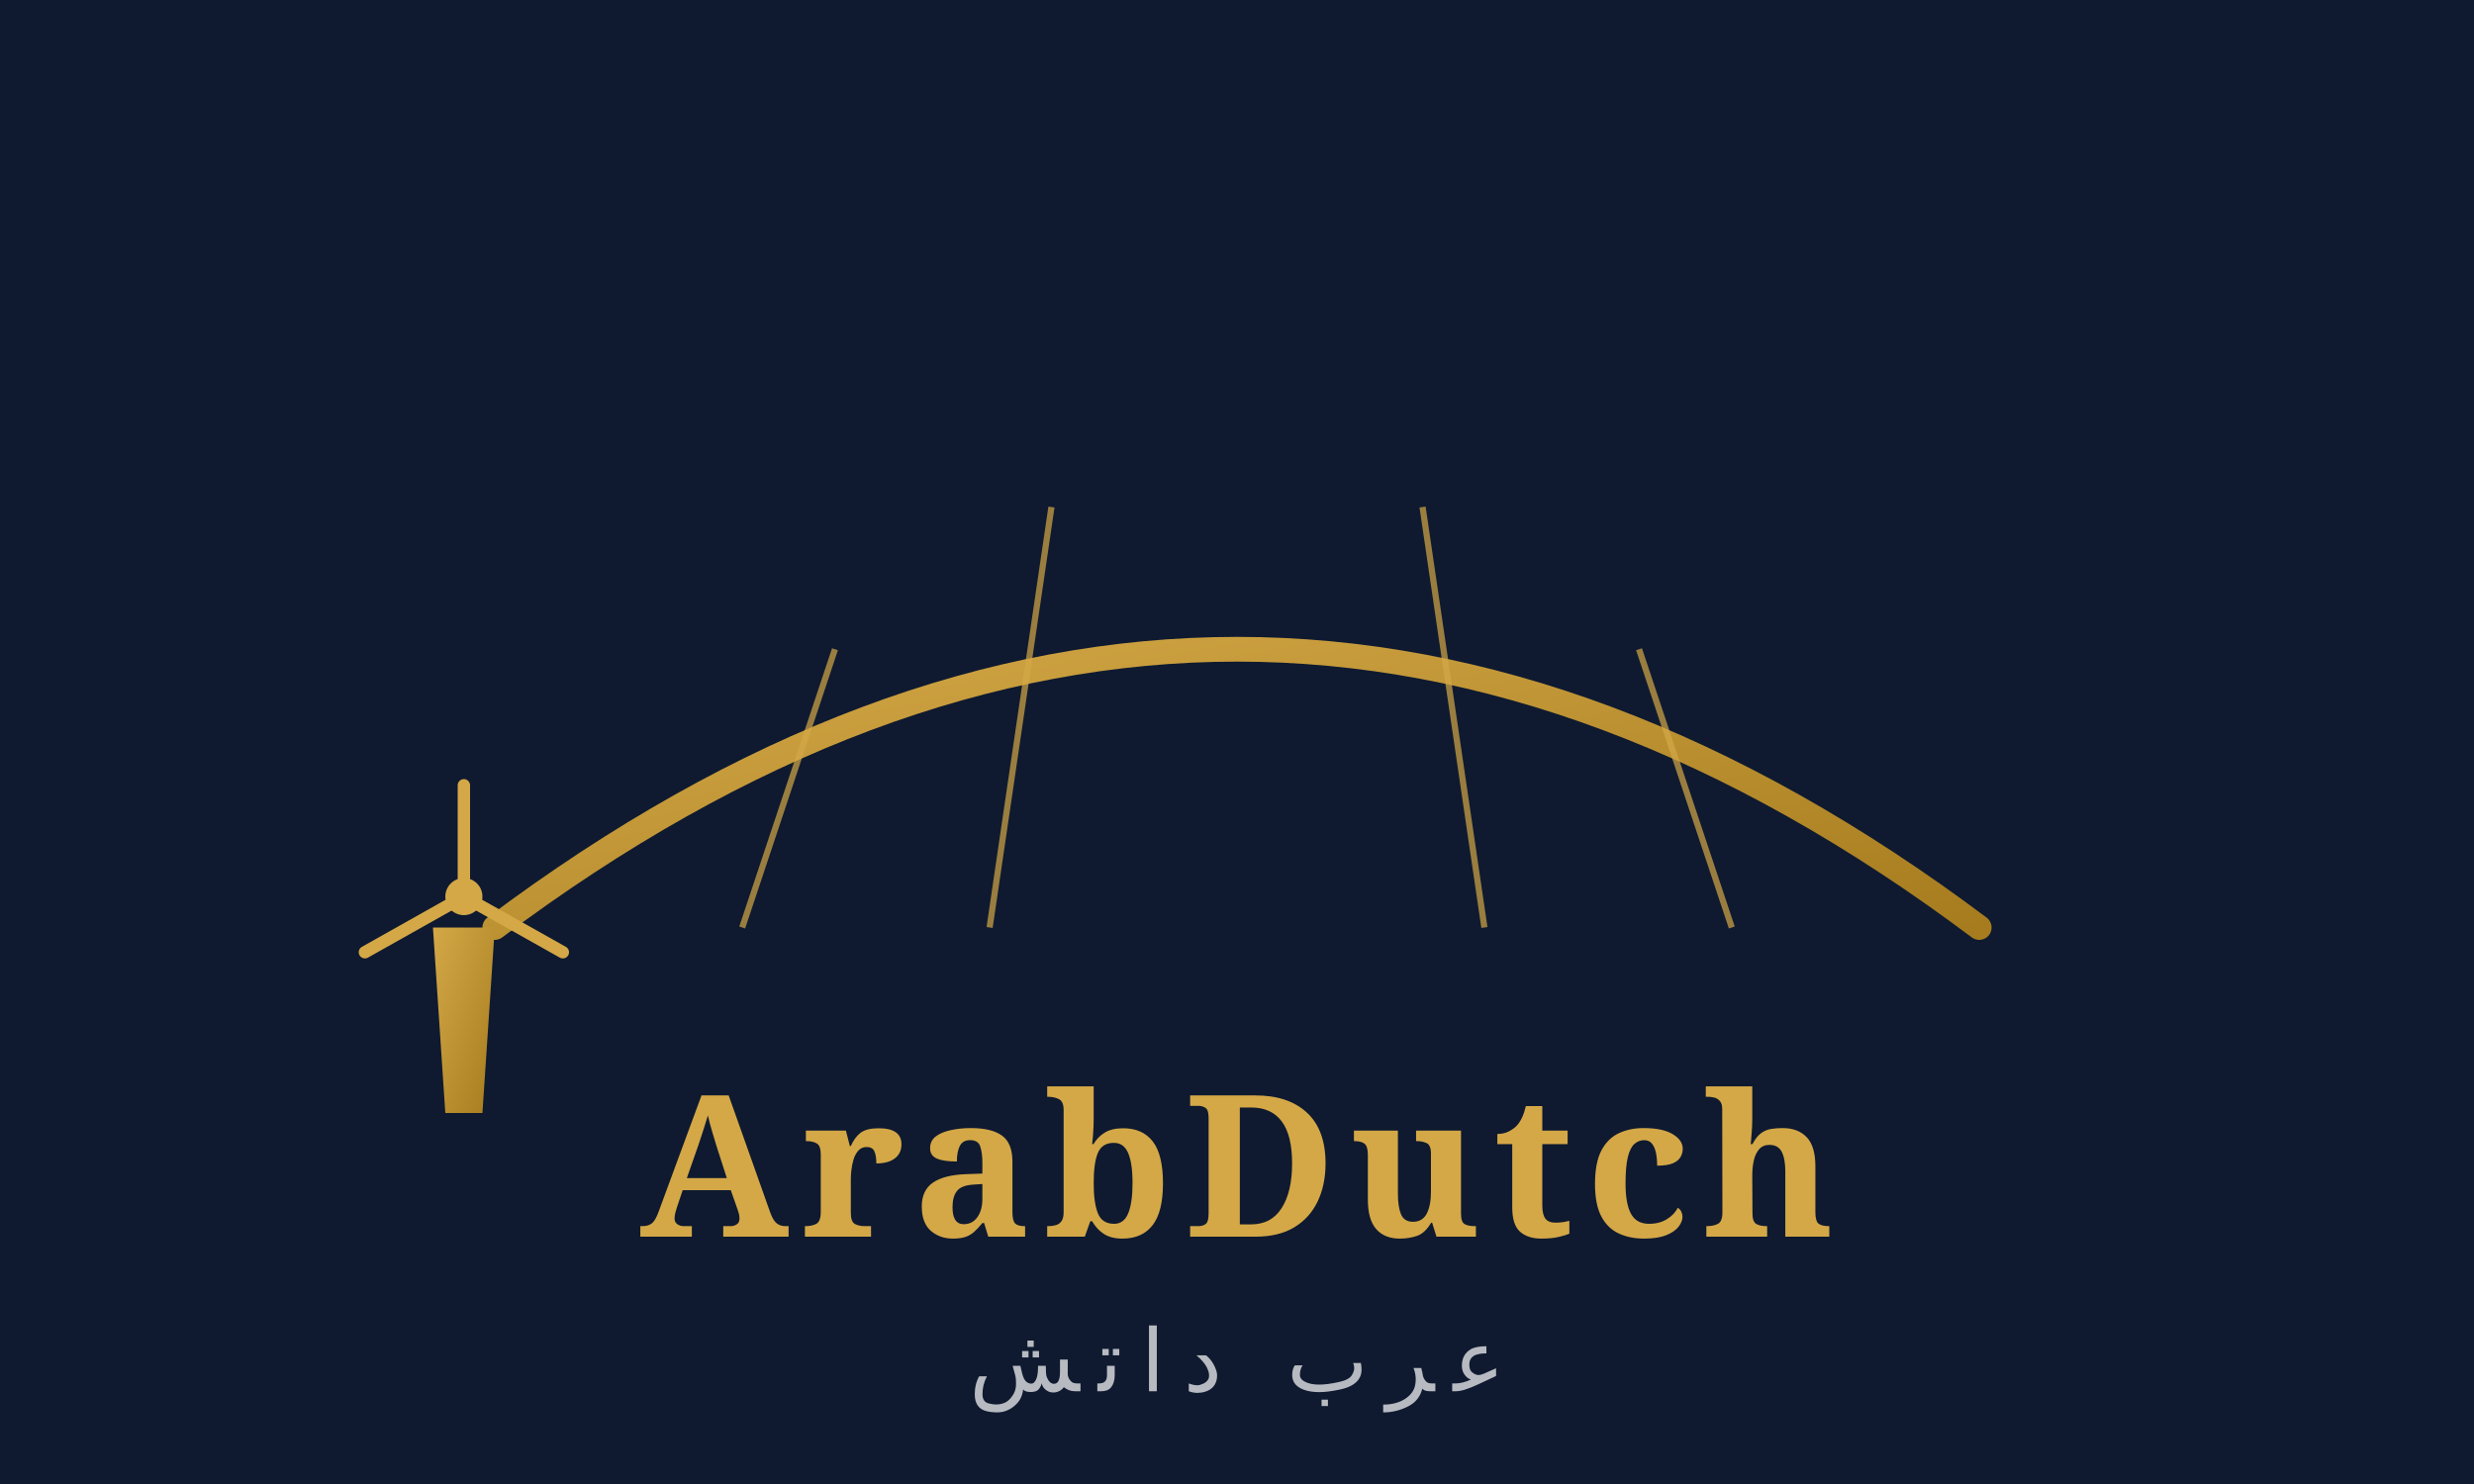
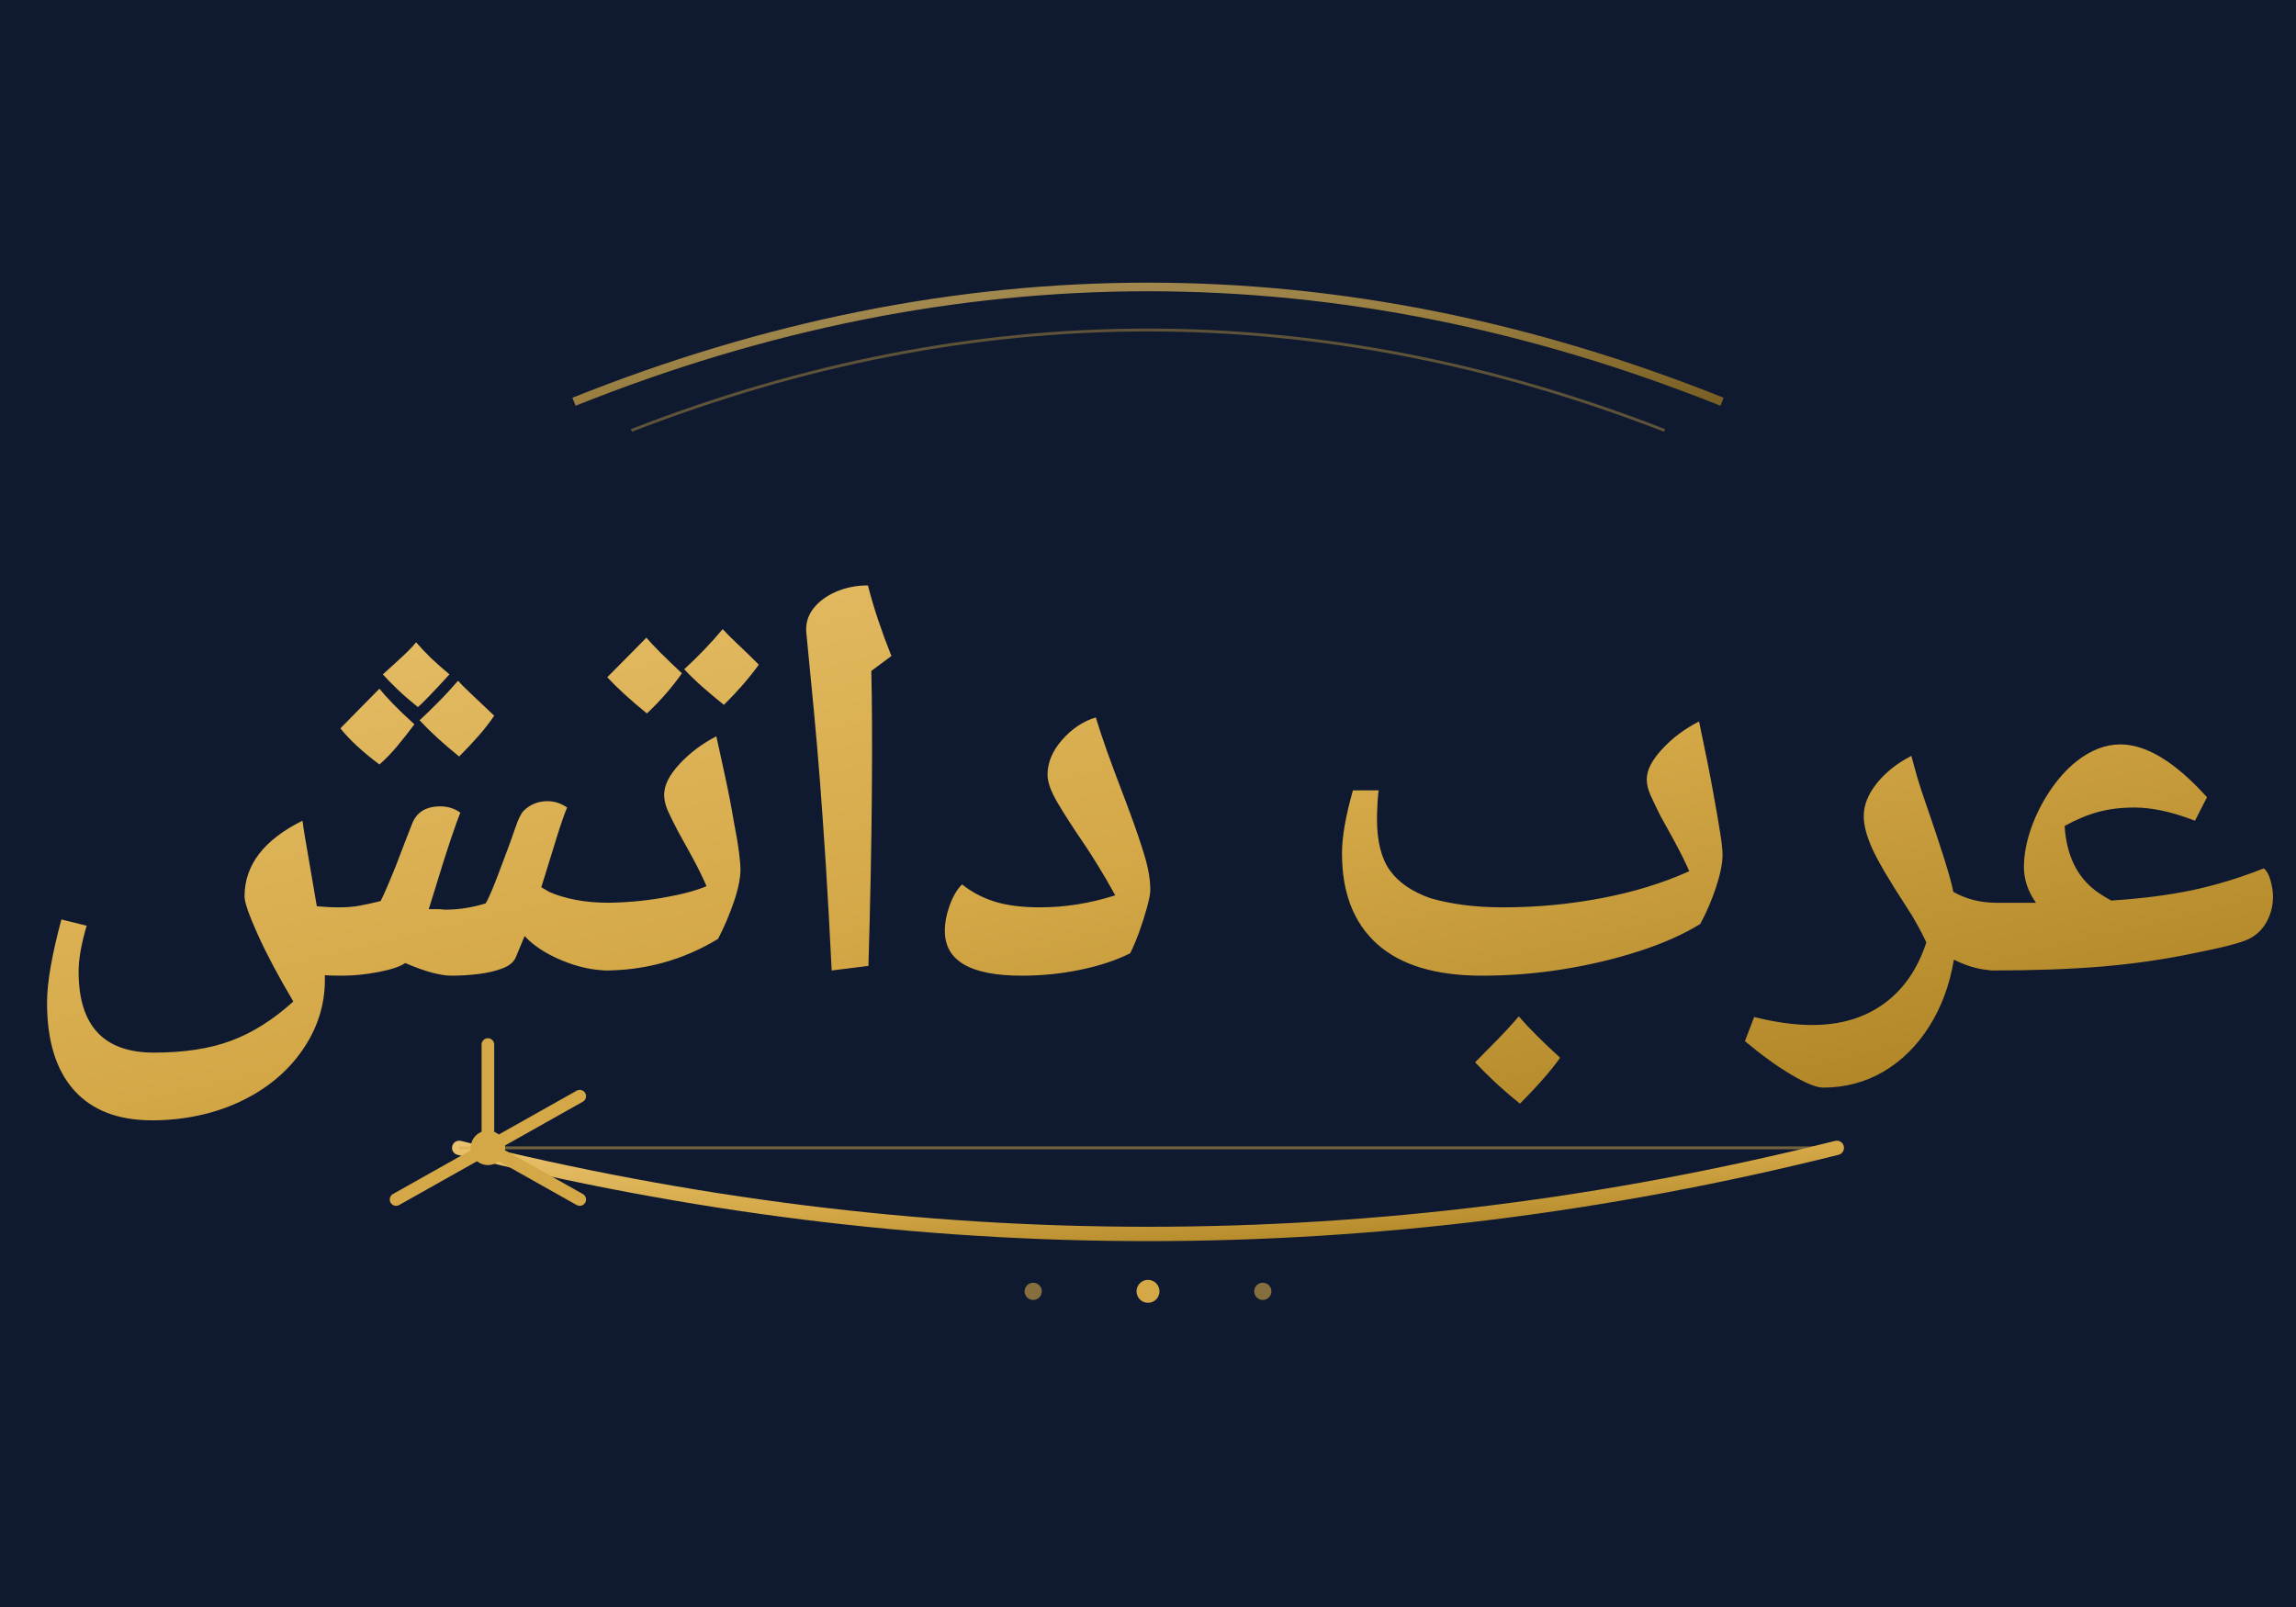
- <svg xmlns="http://www.w3.org/2000/svg" viewBox="0 0 400 240" width="400" height="240">
+ <svg xmlns="http://www.w3.org/2000/svg" viewBox="0 0 400 280" width="400" height="280">
  <defs>
    <linearGradient id="g1" x1="0" y1="0" x2="1" y2="1">
-       <stop offset="0" stop-color="#D4A847" />
+       <stop offset="0" stop-color="#E8C16C" />
+       <stop offset="0.5" stop-color="#D4A847" />
      <stop offset="1" stop-color="#A67C1E" />
    </linearGradient>
  </defs>
-   <rect width="400" height="240" fill="#0F1A30" />
-   <path d="M 80 150 Q 200 60 320 150" fill="none" stroke="url(#g1)" stroke-width="4" stroke-linecap="round" />
-   <line x1="60" y1="150" x2="340" y2="150" stroke="url(#g1)" stroke-width="3" />
-   <line x1="120" y1="150" x2="135" y2="105" stroke="#D4A847" stroke-width="1" opacity="0.7" />
-   <line x1="160" y1="150" x2="170" y2="82" stroke="#D4A847" stroke-width="1" opacity="0.7" />
-   <line x1="240" y1="150" x2="230" y2="82" stroke="#D4A847" stroke-width="1" opacity="0.7" />
-   <line x1="280" y1="150" x2="265" y2="105" stroke="#D4A847" stroke-width="1" opacity="0.7" />
-   <polygon points="70,150 80,150 78,180 72,180" fill="url(#g1)" />
-   <g transform="translate(75 145)">
+   <rect width="400" height="280" fill="#0F1A30" />
+   <path d="M 100 70 Q 200 30 300 70" fill="none" stroke="url(#g1)" stroke-width="1.5" opacity="0.7" />
+   <path d="M 110 75 Q 200 40 290 75" fill="none" stroke="#D4A847" stroke-width="0.5" opacity="0.4" />
+   <text x="200" y="170" font-family="'Amiri', 'Scheherazade New', 'Noto Naskh Arabic', 'Times New Roman', serif" font-size="100" fill="url(#g1)" text-anchor="middle" font-weight="700" direction="rtl" style="font-feature-settings: 'liga' on, 'calt' on;">
+     عرب داتش
+   </text>
+   <path d="M 80 200 Q 200 230 320 200" fill="none" stroke="url(#g1)" stroke-width="2.5" stroke-linecap="round" />
+   <line x1="80" y1="200" x2="320" y2="200" stroke="#D4A847" stroke-width="0.5" opacity="0.5" />
+   <g transform="translate(85 200)">
    <circle r="3" fill="#D4A847" />
-     <line x1="0" y1="0" x2="0" y2="-18" stroke="#D4A847" stroke-width="2" stroke-linecap="round" />
-     <line x1="0" y1="0" x2="16" y2="9" stroke="#D4A847" stroke-width="2" stroke-linecap="round" />
-     <line x1="0" y1="0" x2="-16" y2="9" stroke="#D4A847" stroke-width="2" stroke-linecap="round" />
+     <line x1="0" y1="0" x2="0" y2="-18" stroke="#D4A847" stroke-width="2.2" stroke-linecap="round" />
+     <line x1="0" y1="0" x2="16" y2="9" stroke="#D4A847" stroke-width="2.2" stroke-linecap="round" />
+     <line x1="0" y1="0" x2="-16" y2="9" stroke="#D4A847" stroke-width="2.2" stroke-linecap="round" />
+     <line x1="0" y1="0" x2="16" y2="-9" stroke="#D4A847" stroke-width="2.2" stroke-linecap="round" />
  </g>
-   <g transform="translate(325 145)">
-     <path d="M 0 -15 A 15 15 0 1 0 0 15 A 12 12 0 1 1 0 -15" fill="#D4A847" />
+   <g transform="translate(315 200)">
+     <path d="M 0 -14 A 14 14 0 1 0 0 14 A 11 11 0 1 1 0 -14" fill="url(#g1)" />
  </g>
-   <text x="200" y="200" font-family="Georgia, serif" font-size="32" fill="#D4A847" text-anchor="middle" font-weight="700" letter-spacing="2">ArabDutch</text>
-   <text x="200" y="225" font-family="Arial, sans-serif" font-size="14" fill="#FFFFFF" text-anchor="middle" opacity="0.7" letter-spacing="3">عرب داتش</text>
+   <circle cx="200" cy="225" r="2" fill="#D4A847" />
+   <circle cx="180" cy="225" r="1.5" fill="#D4A847" opacity="0.6" />
+   <circle cx="220" cy="225" r="1.5" fill="#D4A847" opacity="0.6" />
</svg>
